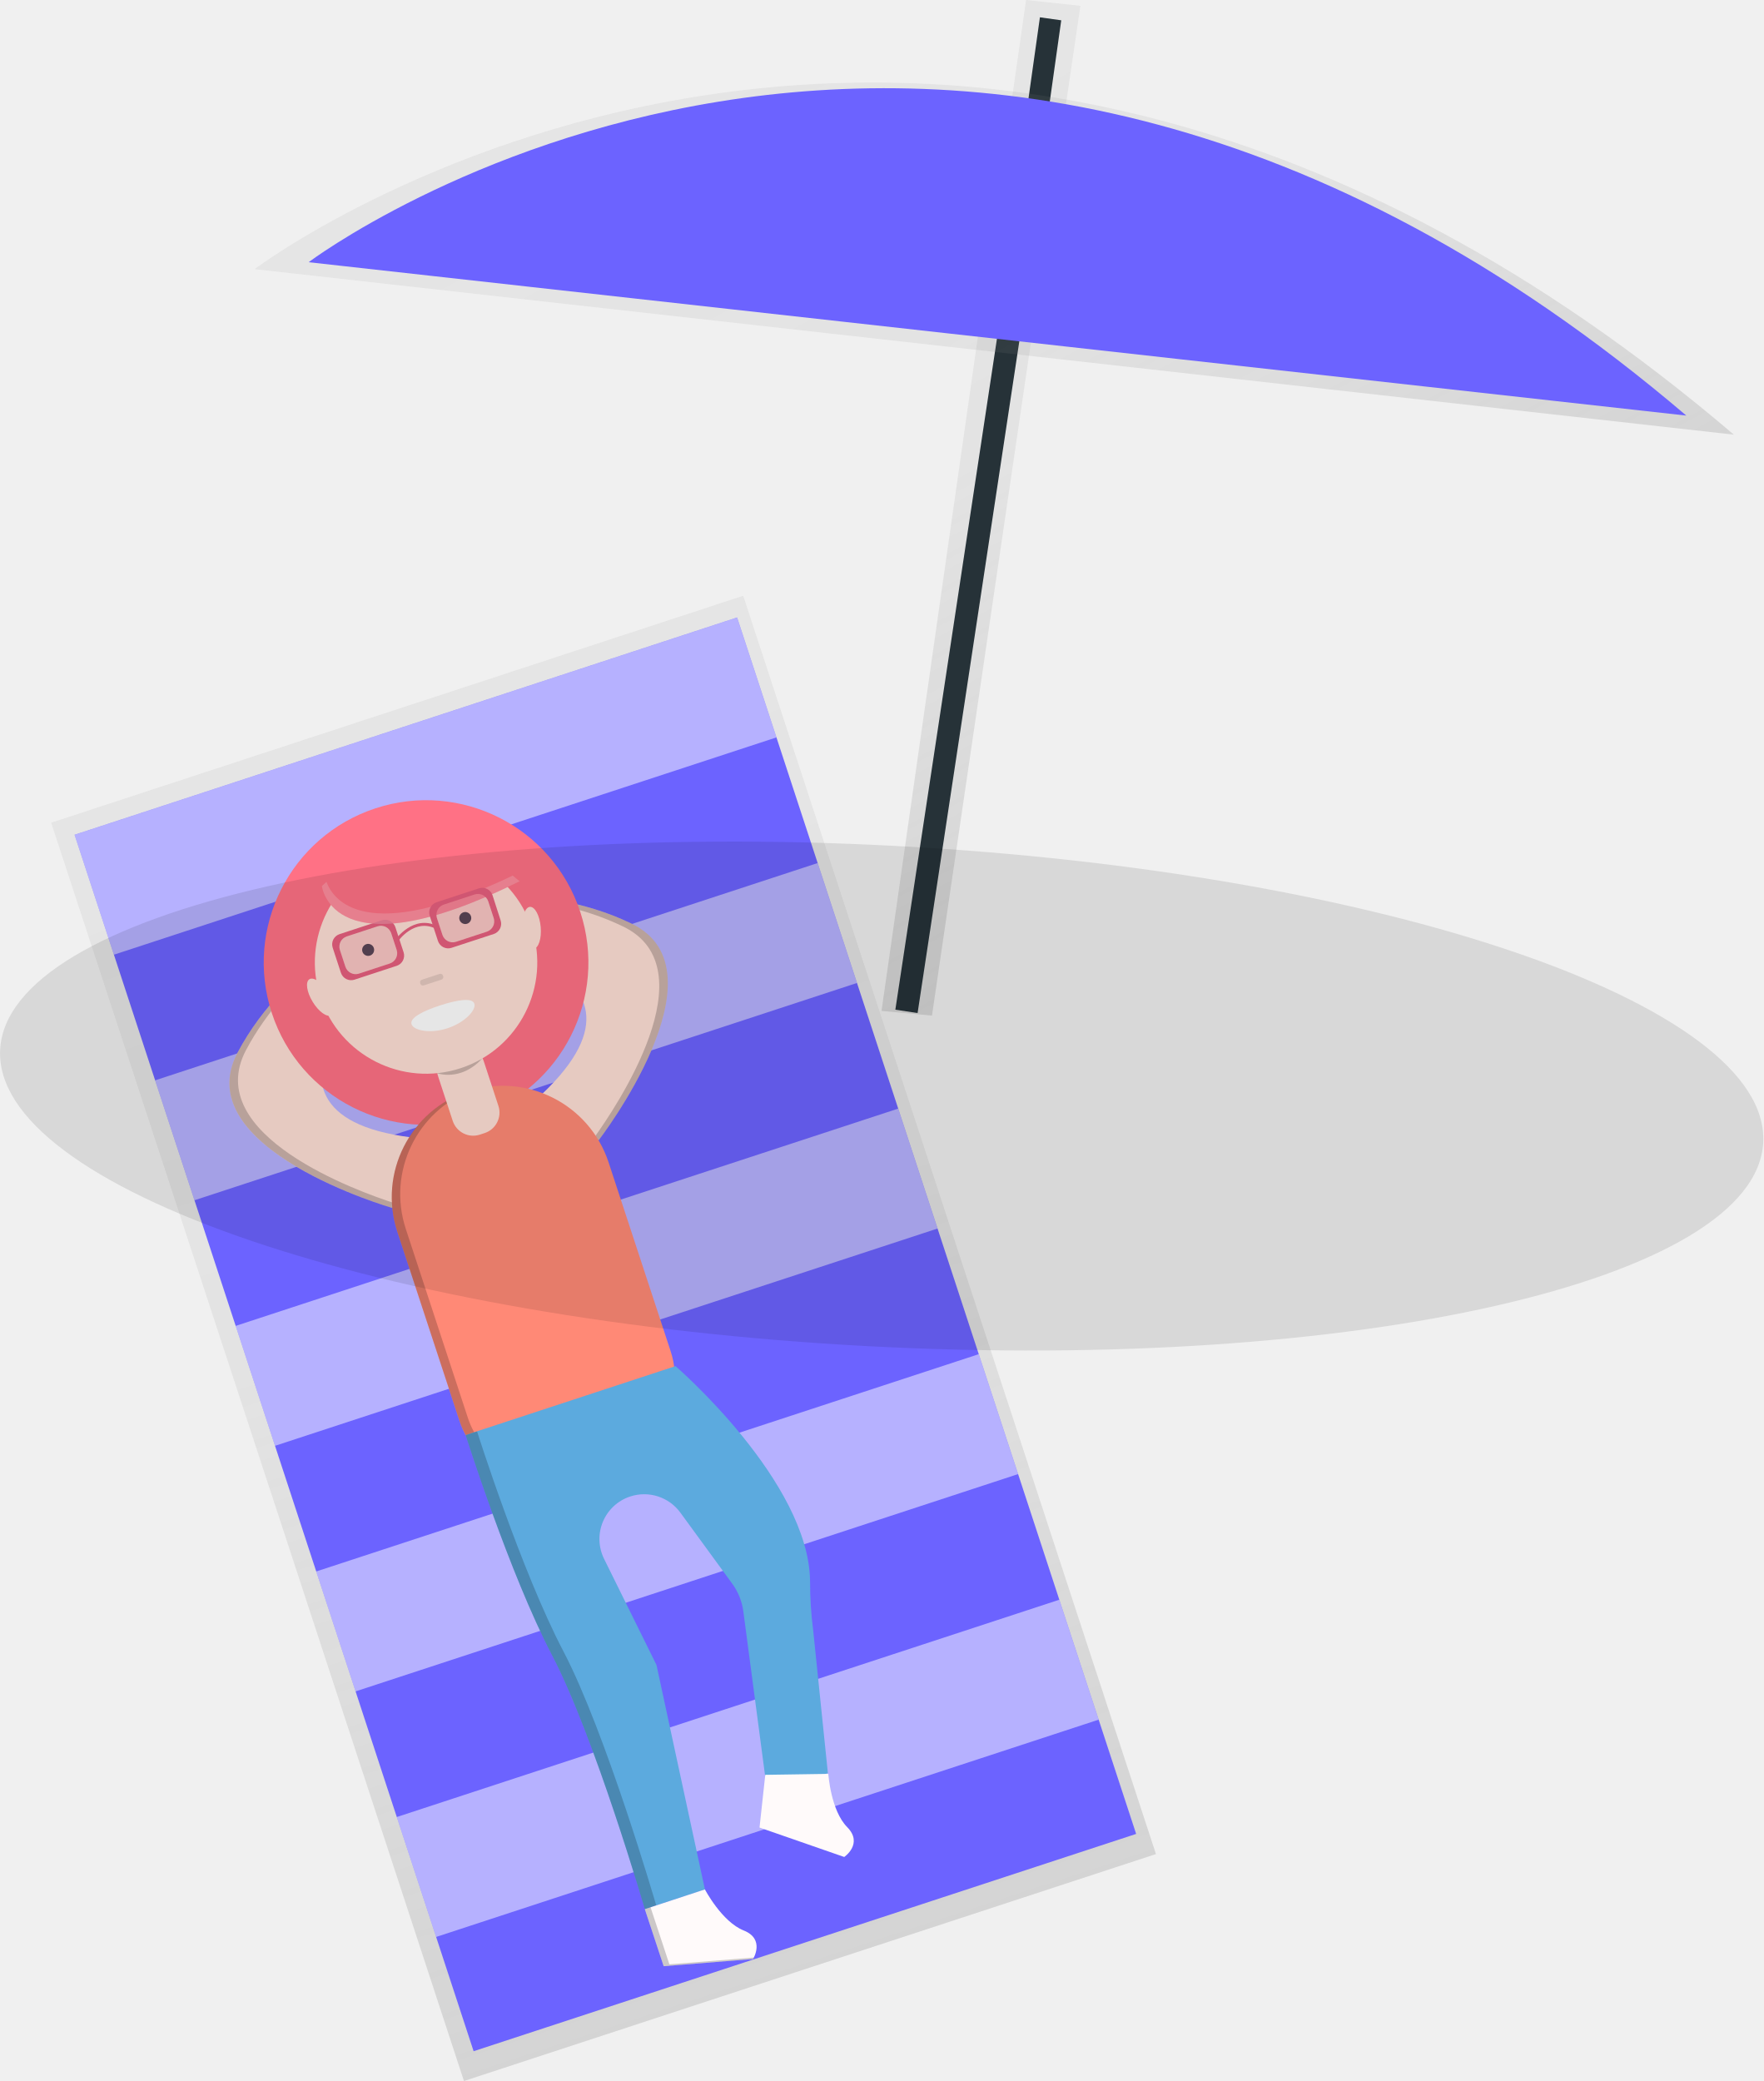
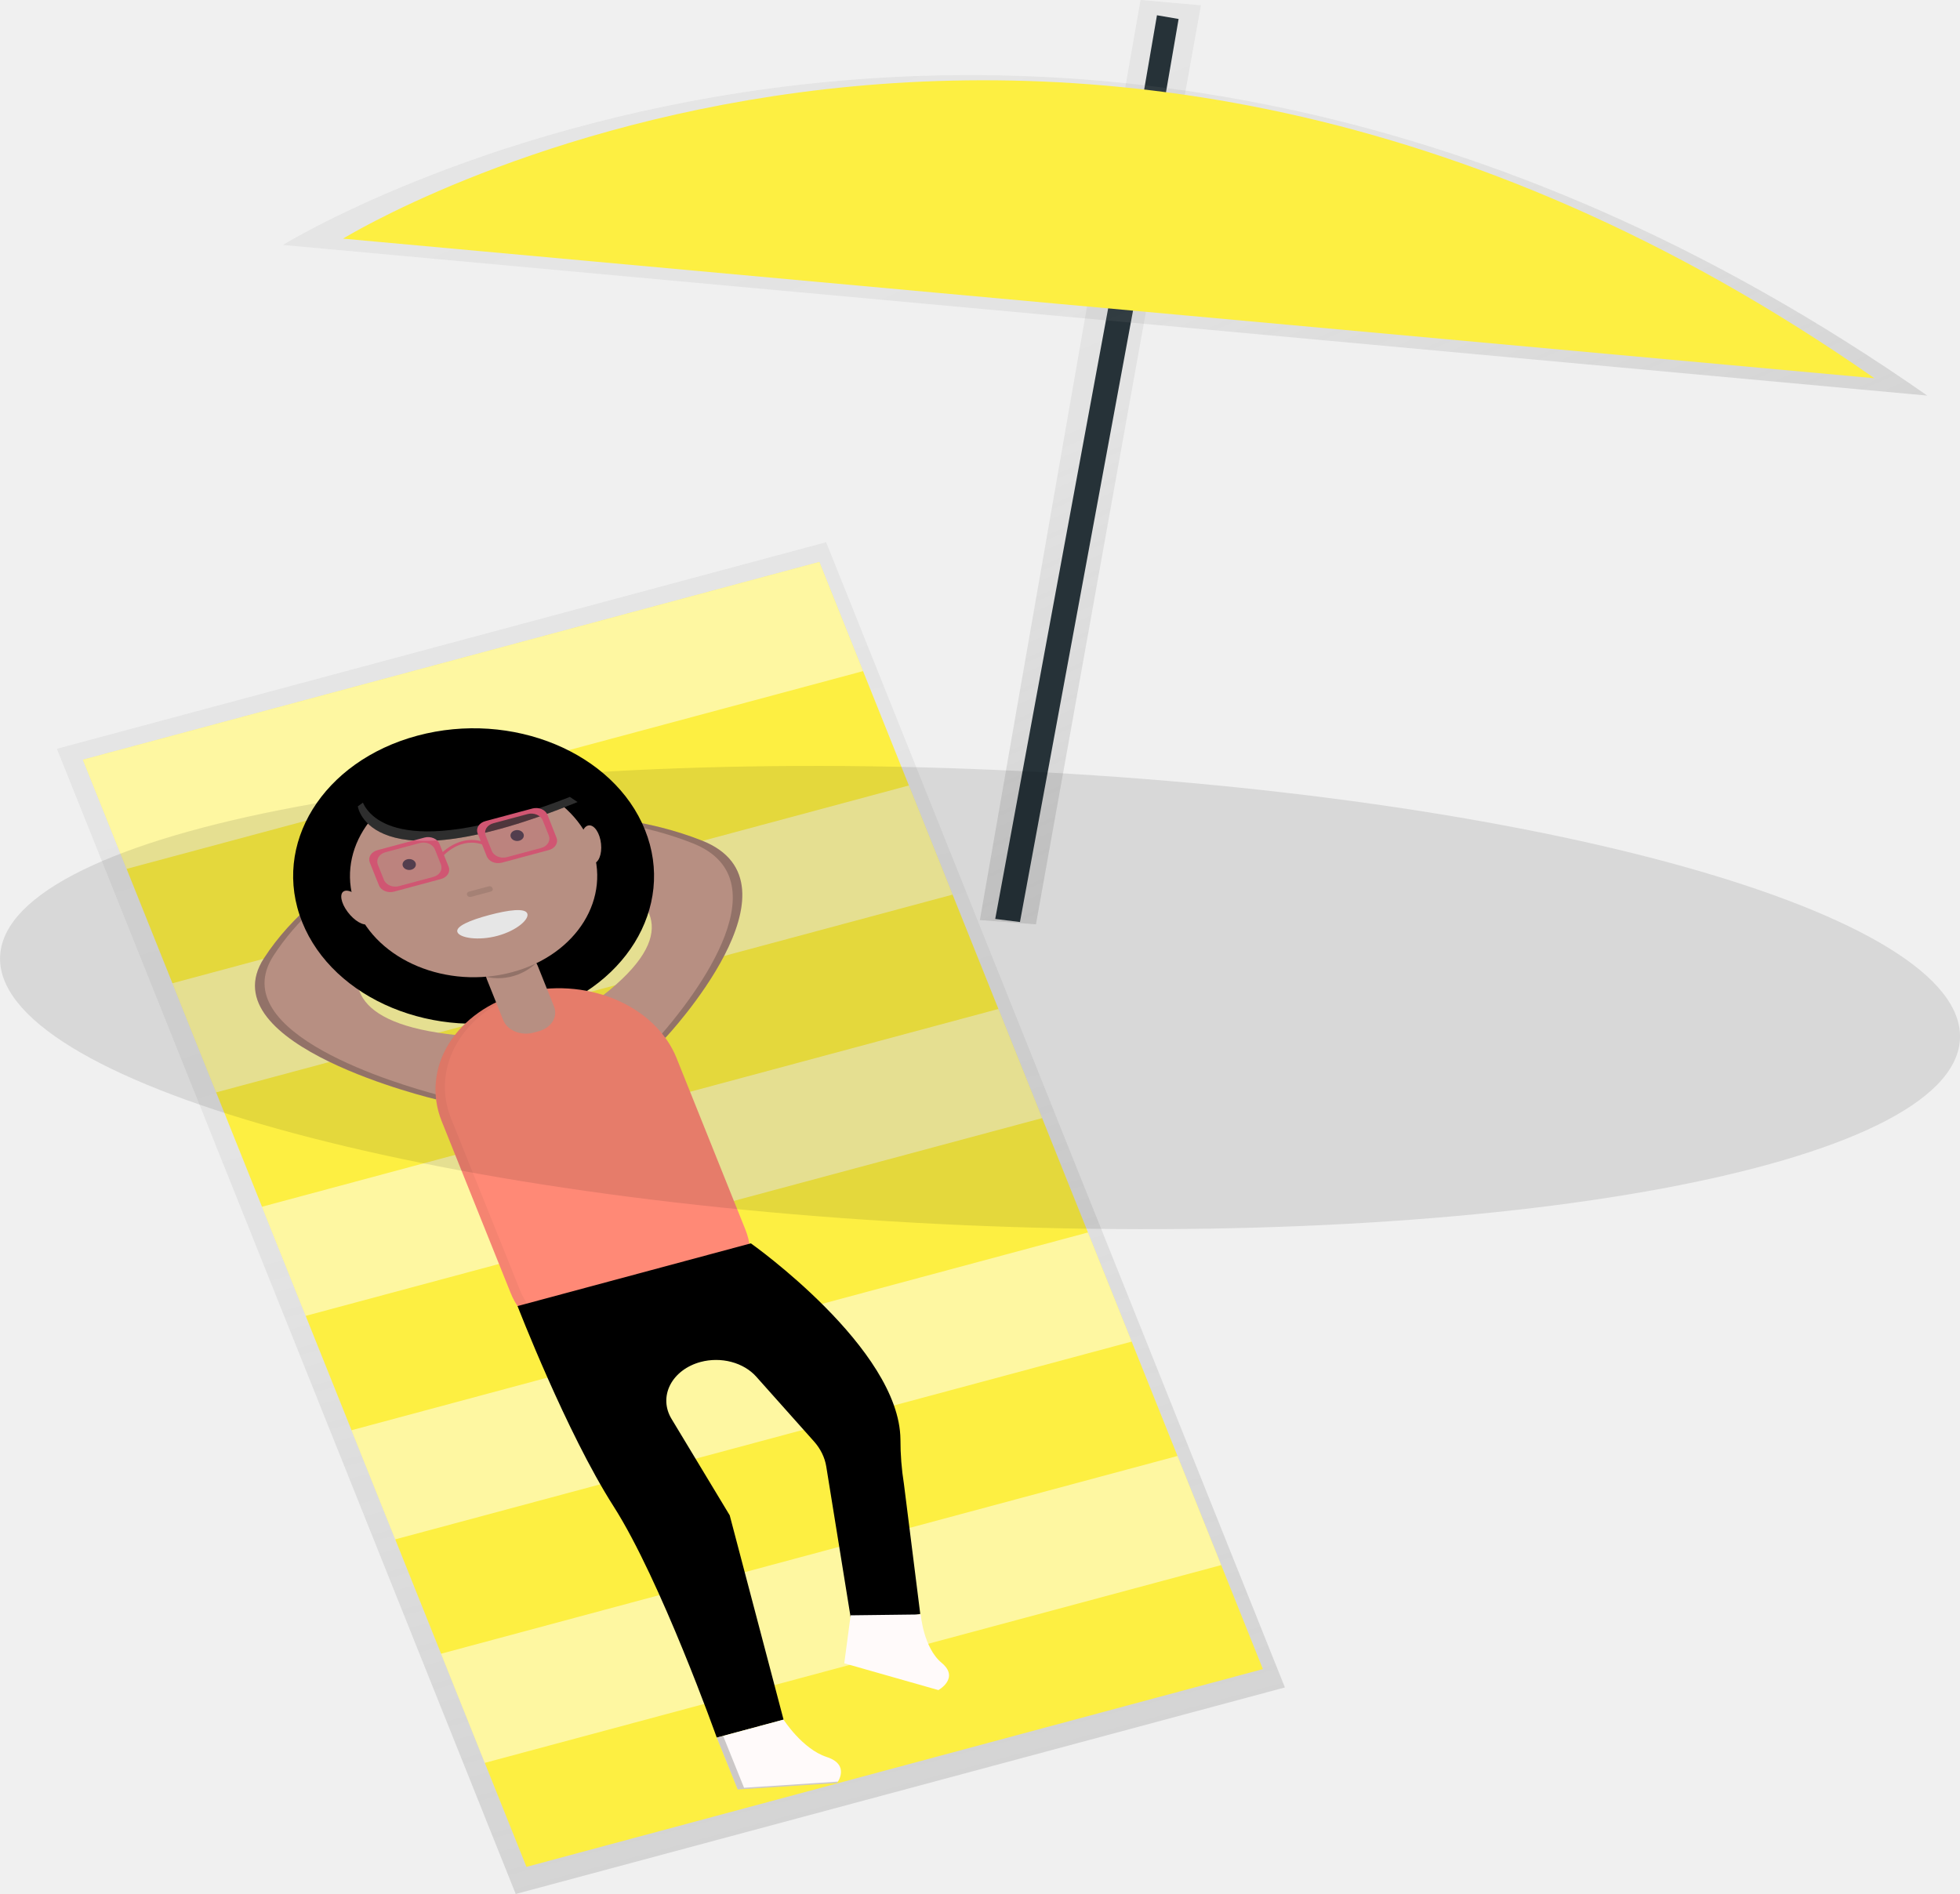
- <svg xmlns="http://www.w3.org/2000/svg" xmlns:xlink="http://www.w3.org/1999/xlink" data-name="Layer 1" width="655.21" height="773.33" viewBox="0 0 655.21 773.33">
+ <svg xmlns="http://www.w3.org/2000/svg" width="714" height="690" viewBox="0 0 714 690" fill="none">
+   <g clip-path="url(#clip0_303_32)">
+     <path d="M377.383 336.751L356.951 335.19L415.491 0L437.471 1.936L377.383 336.751Z" fill="url(#paint0_linear_303_32)" />
+     <path d="M415.403 48.973L362.549 334.785L371.557 335.902L424.411 50.09L415.403 48.973Z" fill="#263238" />
+     <path d="M417.758 50.662L425.408 6.237" stroke="#263238" stroke-width="8" stroke-miterlimit="10" />
+     <path d="M702.068 144.115C379.181 -81.4 103.099 89.233 103.099 89.233L702.068 144.115Z" fill="url(#paint1_linear_303_32)" />
+     <path d="M682.834 137.798C382.2 -72.031 124.97 86.94 124.97 86.94L682.834 137.798Z" fill="#FDEF42" />
+     <path d="M20.738 272.786L37.214 313.919L54.475 357.014L70.952 398.147L88.213 441.242L104.69 482.375L121.962 525.47L138.439 566.602L155.7 609.698L172.177 650.83L187.869 690.009L468.07 614.757L452.378 575.578L435.902 534.446L418.64 491.35L402.164 450.218L384.892 407.123L368.415 365.99L351.154 322.904L334.677 281.762L317.416 238.676L300.939 197.543L20.738 272.786Z" fill="url(#paint2_linear_303_32)" />
+     <path d="M298.471 204.732L30.197 276.782L191.779 680.124L460.053 608.074L298.471 204.732Z" fill="#FDEF42" />
+     <path opacity="0.5" d="M298.468 204.738L30.194 276.788L46.123 316.55L314.397 244.5L298.468 204.738Z" fill="white" />
+     <path opacity="0.5" d="M331.086 286.161L62.812 358.211L78.741 397.973L347.015 325.923L331.086 286.161Z" fill="white" />
+     <path opacity="0.5" d="M363.7 367.581L95.426 439.631L111.355 479.393L379.629 407.343L363.7 367.581Z" fill="white" />
+     <path opacity="0.5" d="M396.318 449.004L128.044 521.054L143.973 560.816L412.247 488.766L396.318 449.004Z" fill="white" />
+     <path opacity="0.5" d="M428.936 530.427L160.662 602.476L176.591 642.238L444.865 570.189L428.936 530.427Z" fill="white" />
+     <path d="M242.41 378.08C242.41 378.08 295.283 321.869 255.726 306.245C216.169 290.622 174.945 299.625 174.945 299.625L179.118 310.037C179.118 310.037 279.896 318.63 216.507 365.009L242.41 378.08Z" fill="#CB9E90" />
+     <path d="M158.839 400.52C158.839 400.52 75.562 380.891 96.147 349.1C116.732 317.309 156.496 304.595 156.496 304.595L160.669 315.007C160.669 315.007 85.685 370.799 170.313 377.464L158.839 400.52Z" fill="#CB9E90" />
+     <path opacity="0.2" d="M99.623 348.172C116.601 321.985 146.579 308.726 156.561 304.88L156.452 304.595C156.452 304.595 116.742 317.354 96.157 349.1C75.573 380.846 158.849 400.52 158.849 400.52L159.645 398.914C145.598 395.202 81.304 376.492 99.623 348.172Z" fill="black" />
+     <path opacity="0.2" d="M252.261 307.182C219.634 294.316 185.886 298.171 175.065 299.91L174.956 299.625C174.956 299.625 216.191 290.649 255.737 306.245C295.283 321.842 242.421 378.08 242.421 378.08L240.612 377.188C249.264 367.311 287.546 321.092 252.261 307.182Z" fill="black" />
+     <path d="M193.008 370.277C227.497 361.014 246.285 330.613 234.973 302.374C223.66 274.135 186.53 258.752 152.041 268.015C117.552 277.277 98.764 307.678 110.077 335.917C121.39 364.156 158.519 379.539 193.008 370.277Z" fill="black" />
+     <path d="M235.109 475.379C211.571 481.696 193.547 490.039 185.918 470.811L160.855 408.354C157.169 399.063 158.123 388.955 163.509 380.238C168.896 371.522 178.276 364.904 189.602 361.832V361.832C200.949 358.814 213.294 359.596 223.94 364.006C234.586 368.416 242.668 376.096 246.42 385.37L271.484 447.827C279.166 467.055 258.636 469.027 235.109 475.379Z" fill="#FF8976" />
+     <g opacity="0.2">
+       <path opacity="0.2" d="M238.574 474.442L236.841 474.915C242.65 473.399 248.229 472.105 253.187 470.722C248.632 471.908 243.674 473.077 238.574 474.442Z" fill="black" />
+       <path opacity="0.2" d="M189.34 469.838L164.276 407.381C160.682 398.326 161.493 388.485 166.539 379.907C171.585 371.329 180.479 364.676 191.367 361.333C190.779 361.466 190.201 361.609 189.613 361.761C178.285 364.831 168.902 371.448 163.513 380.165C158.125 388.882 157.169 398.99 160.855 408.282L185.918 470.74C191.966 485.828 204.302 483.981 220.681 479.439C205.991 483.302 194.952 483.847 189.34 469.838Z" fill="black" />
+     </g>
+     <path d="M273.532 452.966C273.532 452.966 327.714 491.261 328.019 524.435C328.007 529.862 328.433 535.284 329.294 540.665L335.233 587.954L310.572 593.53L300.994 534.268C300.455 530.95 298.908 527.796 296.493 525.095L275.494 501.54C273.236 499.008 270.056 497.126 266.411 496.164C262.766 495.202 258.842 495.21 255.203 496.186V496.186C252.735 496.85 250.47 497.939 248.561 499.382C246.652 500.824 245.143 502.586 244.138 504.547C243.133 506.508 242.654 508.623 242.733 510.749C242.813 512.875 243.45 514.962 244.6 516.869L265.828 552.059L285.443 626.499L261.11 633.03C261.11 633.03 240.666 575.596 223.503 548.749C206.34 521.901 188.534 475.817 188.534 475.817L273.532 452.966Z" fill="black" />
+     <path d="M184.877 347.289L182.941 347.809C178.366 349.038 175.873 353.07 177.374 356.816L183.318 371.653C184.818 375.399 189.744 377.439 194.318 376.21L196.255 375.69C200.83 374.462 203.322 370.429 201.821 366.683L195.878 351.847C194.377 348.101 189.452 346.06 184.877 347.289Z" fill="#CB9E90" />
+     <path opacity="0.2" d="M176.972 355.845C176.972 355.845 186.55 358.754 195.235 350.991Z" fill="black" />
+     <path d="M186.559 354.177C210.188 347.831 223.06 327.002 215.31 307.655C207.559 288.308 182.121 277.768 158.491 284.115C134.862 290.461 121.99 311.289 129.74 330.636C137.491 349.983 162.929 360.523 186.559 354.177Z" fill="#CB9E90" />
+     <path d="M130.342 293.781C130.342 293.781 134.407 323.1 210.405 292.201L182.42 273.464L155.079 275.561L130.342 293.781Z" fill="black" />
+     <path d="M192.075 332.781C192.914 334.869 188.272 339.026 181.254 340.927C174.237 342.827 167.48 341.703 166.641 339.606C165.802 337.51 171.196 335.234 178.225 333.361C185.254 331.487 191.236 330.729 192.075 332.781Z" fill="white" />
+     <path opacity="0.1" d="M178.006 322.919L170.83 324.846C170.259 325 169.947 325.504 170.135 325.972L170.213 326.167C170.4 326.635 171.016 326.89 171.588 326.737L178.763 324.809C179.335 324.656 179.647 324.152 179.459 323.684L179.381 323.488C179.194 323.02 178.578 322.765 178.006 322.919Z" fill="black" />
+     <path d="M149.828 316.844C151.103 316.501 151.798 315.377 151.38 314.333C150.962 313.289 149.589 312.72 148.313 313.063C147.038 313.405 146.343 314.529 146.762 315.573C147.18 316.618 148.553 317.186 149.828 316.844Z" fill="#383F4D" />
+     <path d="M189.152 306.283C190.427 305.941 191.122 304.817 190.703 303.773C190.285 302.729 188.912 302.16 187.637 302.502C186.362 302.845 185.667 303.969 186.085 305.013C186.504 306.057 187.876 306.626 189.152 306.283Z" fill="#383F4D" />
+     <path d="M134.701 314.195L138.047 322.556C138.406 323.446 139.179 324.185 140.199 324.612C141.219 325.04 142.403 325.122 143.495 324.84L160.648 320.236C161.735 319.941 162.638 319.308 163.16 318.474C163.682 317.639 163.782 316.669 163.437 315.774L160.092 307.414C159.732 306.524 158.959 305.785 157.94 305.357C156.92 304.93 155.736 304.848 154.643 305.13L137.491 309.734C136.403 310.028 135.501 310.661 134.979 311.496C134.457 312.331 134.357 313.301 134.701 314.195V314.195ZM157.847 319.477L145.315 322.841C144.223 323.123 143.038 323.041 142.019 322.614C140.999 322.186 140.226 321.448 139.867 320.557L137.622 314.945C137.277 314.05 137.377 313.081 137.899 312.246C138.421 311.411 139.324 310.778 140.411 310.483L152.943 307.12C154.036 306.838 155.22 306.92 156.24 307.347C157.259 307.774 158.032 308.513 158.392 309.404L160.637 315.016C160.98 315.913 160.877 316.885 160.351 317.72C159.824 318.555 158.917 319.187 157.825 319.477H157.847Z" fill="#E75F7E" />
+     <path opacity="0.2" d="M153.114 306.524L139.715 310.123C137.668 310.673 136.553 312.477 137.224 314.153L140.101 321.334C140.773 323.011 142.977 323.924 145.024 323.374L158.423 319.775C160.47 319.226 161.585 317.421 160.914 315.745L158.037 308.564C157.365 306.888 155.161 305.974 153.114 306.524Z" fill="#E75F7E" />
+     <path d="M161.16 312.116L160.07 311.599C160.135 311.518 167.448 303.087 177.059 307.066L176.514 307.958C167.938 304.389 161.389 311.813 161.16 312.116Z" fill="#E75F7E" />
+     <path d="M216.049 314.597C218.058 314.454 219.356 311.226 218.948 307.387C218.54 303.548 216.581 300.552 214.573 300.695C212.564 300.838 211.267 304.066 211.674 307.905C212.082 311.744 214.041 314.74 216.049 314.597Z" fill="#CB9E90" />
+     <path d="M134.169 336.594C135.891 335.735 135.302 332.371 132.853 329.08C130.405 325.789 127.024 323.818 125.302 324.676C123.58 325.535 124.169 328.899 126.618 332.19C129.066 335.481 132.447 337.453 134.169 336.594Z" fill="#CB9E90" />
+     <path opacity="0.2" d="M132.195 292.416L130.342 293.781C130.342 293.781 134.407 323.1 210.405 292.201L207.604 290.328C147.898 313.713 134.908 298.402 132.195 292.416Z" fill="white" />
+     <path d="M173.997 303.64L177.342 312C177.702 312.891 178.475 313.63 179.494 314.057C180.514 314.485 181.698 314.566 182.791 314.284L199.943 309.68C201.031 309.386 201.933 308.753 202.455 307.918C202.977 307.083 203.077 306.114 202.733 305.219L199.431 296.823C199.071 295.933 198.298 295.194 197.279 294.766C196.259 294.339 195.075 294.257 193.982 294.539L176.83 299.143C176.282 299.285 175.775 299.514 175.336 299.817C174.897 300.12 174.535 300.491 174.272 300.909C174.008 301.327 173.849 301.784 173.801 302.252C173.754 302.721 173.82 303.192 173.997 303.64V303.64ZM197.142 308.922L184.611 312.286C183.518 312.568 182.334 312.486 181.314 312.059C180.294 311.631 179.521 310.892 179.162 310.002L176.917 304.389C176.573 303.495 176.673 302.525 177.195 301.69C177.717 300.856 178.619 300.223 179.707 299.928L192.239 296.564C193.331 296.283 194.515 296.364 195.535 296.792C196.555 297.219 197.328 297.958 197.687 298.849L199.932 304.461C200.276 305.357 200.175 306.327 199.65 307.162C199.126 307.997 198.221 308.63 197.132 308.922H197.142Z" fill="#E75F7E" />
+     <path opacity="0.2" d="M192.438 295.964L179.039 299.562C176.992 300.112 175.877 301.917 176.548 303.593L179.425 310.774C180.096 312.45 182.3 313.363 184.348 312.813L197.746 309.215C199.794 308.665 200.909 306.861 200.237 305.184L197.361 298.003C196.689 296.327 194.485 295.414 192.438 295.964Z" fill="#E75F7E" />
+     <g opacity="0.2">
+       <path opacity="0.2" d="M228.145 547.544C210.982 520.696 193.176 474.612 193.176 474.612L188.555 475.852C188.555 475.852 206.362 521.928 223.525 548.784C240.688 575.641 261.109 633.03 261.109 633.03L265.73 631.79C265.73 631.79 245.297 574.356 228.145 547.544Z" fill="black" />
+     </g>
+     <path d="M261.109 633.03L268.737 651.937L304.927 649.554C304.927 649.554 309.973 642.961 301.135 640.088C292.297 637.215 285.432 626.472 285.432 626.472L261.109 633.03Z" fill="#FFFAFA" />
+     <path d="M309.875 588.48L307.554 605.959L341.847 615.721C341.847 615.721 349.704 611.349 343.035 605.808C336.366 600.267 335.407 588.168 335.407 588.168L309.875 588.48Z" fill="#FFFAFA" />
+     <path opacity="0.2" d="M263.431 632.414L261.12 633.039L268.738 651.937L304.927 649.554C304.927 649.554 305.069 649.376 305.254 649.064L271.048 651.312L263.431 632.414Z" fill="black" />
+     <path opacity="0.1" d="M713.969 378.838C716.921 333.03 559.499 288.991 362.358 280.475C165.216 271.959 3.009 302.191 0.057 347.999C-2.894 393.808 154.527 437.847 351.669 446.363C548.81 454.878 711.017 424.647 713.969 378.838Z" fill="black" />
+   </g>
  <defs>
-     <linearGradient id="33e7054d-00bd-45f9-a6f1-f82c47d3320a-684" x1="632.2" y1="425.85" x2="632.2" y2="110.31" gradientTransform="matrix(0.88, -0.47, 0.47, 0.88, -319.42, 252.77)" gradientUnits="userSpaceOnUse">
-       <stop offset="0" stop-color="gray" stop-opacity="0.25" />
-       <stop offset="0.54" stop-color="gray" stop-opacity="0.12" />
-       <stop offset="1" stop-color="gray" stop-opacity="0.1" />
+     <linearGradient id="paint0_linear_303_32" x1="476.282" y1="294.784" x2="359.387" y2="27.475" gradientUnits="userSpaceOnUse">
+       <stop stop-color="#808080" stop-opacity="0.25" />
+       <stop offset="0.54" stop-color="#808080" stop-opacity="0.12" />
+       <stop offset="1" stop-color="#808080" stop-opacity="0.1" />
    </linearGradient>
-     <linearGradient id="b6cfe92d-c41f-4e64-8195-7c698e819d96-685" x1="664.16" y1="377.34" x2="664.16" y2="60.09" gradientTransform="matrix(0.88, -0.47, 0.47, 0.88, -47.02, 316.11)" xlink:href="#33e7054d-00bd-45f9-a6f1-f82c47d3320a-684" />
-     <linearGradient id="b5361056-ea40-4102-ac4c-52b758be124c-686" x1="493.33" y1="829.29" x2="493.33" y2="337.18" gradientTransform="translate(-426.25 96.93) rotate(-18.16)" xlink:href="#33e7054d-00bd-45f9-a6f1-f82c47d3320a-684" />
+     <linearGradient id="paint1_linear_303_32" x1="482.096" y1="243.301" x2="364.568" y2="-25.456" gradientUnits="userSpaceOnUse">
+       <stop stop-color="#808080" stop-opacity="0.25" />
+       <stop offset="0.54" stop-color="#808080" stop-opacity="0.12" />
+       <stop offset="1" stop-color="#808080" stop-opacity="0.1" />
+     </linearGradient>
+     <linearGradient id="paint2_linear_303_32" x1="327.979" y1="652.37" x2="212.223" y2="221.359" gradientUnits="userSpaceOnUse">
+       <stop stop-color="#808080" stop-opacity="0.25" />
+       <stop offset="0.54" stop-color="#808080" stop-opacity="0.12" />
+       <stop offset="1" stop-color="#808080" stop-opacity="0.1" />
+     </linearGradient>
+     <clipPath id="clip0_303_32">
+       <rect width="714" height="690" fill="white" />
+     </clipPath>
  </defs>
-   <polygon points="346.31 377.42 327.56 375.67 381.28 0 401.45 2.17 346.31 377.42" fill="url(#33e7054d-00bd-45f9-a6f1-f82c47d3320a-684)" />
-   <rect x="471.48" y="274.82" width="323.98" height="8.36" transform="translate(-9.61 800.24) rotate(-81.39)" fill="#263238" />
-   <line x1="383.36" y1="56.78" x2="390.38" y2="6.99" fill="none" stroke="#263238" stroke-miterlimit="10" stroke-width="8" />
-   <path d="M916.65,224.85C620.35-27.9,367,163.34,367,163.34Z" transform="translate(-272.39 -63.33)" fill="url(#b6cfe92d-c41f-4e64-8195-7c698e819d96-685)" />
-   <path d="M899,217.77c-275.88-235.17-511.93-57-511.93-57Z" transform="translate(-272.39 -63.33)" fill="#6c63ff" />
-   <polygon points="19.03 305.73 34.15 351.83 49.99 400.13 65.11 446.23 80.95 494.53 96.07 540.63 111.92 588.93 127.04 635.03 142.88 683.33 158 729.43 172.4 773.34 429.53 689 415.13 645.09 400.01 598.99 384.17 550.69 369.05 504.59 353.2 456.29 338.08 410.19 322.24 361.9 307.12 315.79 291.28 267.5 276.16 221.4 19.03 305.73" fill="url(#b5361056-ea40-4102-ac4c-52b758be124c-686)" />
-   <rect x="367.78" y="321.33" width="259.09" height="475.75" transform="translate(-421.9 119.51) rotate(-18.16)" fill="#6c63ff" />
-   <rect x="300.95" y="332.01" width="259.09" height="46.9" transform="translate(-361.73 88.54) rotate(-18.16)" fill="#fff" opacity="0.5" />
-   <rect x="330.88" y="423.27" width="259.09" height="46.9" transform="translate(-388.68 102.41) rotate(-18.16)" fill="#fff" opacity="0.5" />
-   <rect x="360.82" y="514.52" width="259.09" height="46.9" transform="translate(-415.64 116.29) rotate(-18.16)" fill="#fff" opacity="0.5" />
-   <rect x="390.75" y="605.78" width="259.09" height="46.9" transform="translate(-442.59 130.16) rotate(-18.16)" fill="#fff" opacity="0.5" />
-   <rect x="420.68" y="697.04" width="259.09" height="46.9" transform="translate(-469.54 144.03) rotate(-18.16)" fill="#fff" opacity="0.5" />
-   <path d="M494.84,487.07s48.52-63,12.22-80.51-74.13-7.42-74.13-7.42l3.83,11.67s92.48,9.63,34.31,61.61Z" transform="translate(-272.39 -63.33)" fill="#ffe0d6" />
-   <path d="M418.15,512.22s-76.42-22-57.53-57.63S416,404.71,416,404.71l3.83,11.67s-68.81,62.53,8.85,70Z" transform="translate(-272.39 -63.33)" fill="#ffe0d6" />
-   <path d="M363.81,453.55c15.58-29.35,43.09-44.21,52.25-48.52l-.1-.32s-36.44,14.3-55.33,49.88,57.53,57.63,57.53,57.63l.73-1.8C406,506.26,347,485.29,363.81,453.55Z" transform="translate(-272.39 -63.33)" opacity="0.2" />
-   <path d="M503.88,407.61c-29.94-14.42-60.91-10.1-70.84-8.15l-.1-.32s37.84-10.06,74.13,7.42-12.22,80.51-12.22,80.51l-1.66-1C501.13,475,536.26,423.2,503.88,407.61Z" transform="translate(-272.39 -63.33)" opacity="0.2" />
-   <circle cx="430.71" cy="421.03" r="60.31" transform="translate(-382.16 91.87) rotate(-18.16)" fill="#ff7185" />
-   <path d="M488.14,596.12h0C466.54,603.2,450,612.55,443,591l-23-70a41.44,41.44,0,0,1,26.38-52.14h0a41.44,41.44,0,0,1,52.14,26.38l23,70C528.57,586.79,509.73,589,488.14,596.12Z" transform="translate(-272.39 -63.33)" fill="#ff8976" />
-   <g opacity="0.2">
-     <path d="M491.32,595.07h0l-1.59.53c5.33-1.7,10.45-3.15,15-4.7C500.55,592.23,496,593.54,491.32,595.07Z" transform="translate(-272.39 -63.33)" />
-     <path d="M446.14,589.91l-23-70A41.44,41.44,0,0,1,448,468.3c-.54.15-1.07.31-1.61.48h0A41.44,41.44,0,0,0,420,520.92l23,70c5.55,16.91,16.87,14.84,31.9,9.75C461.42,605,451.29,605.61,446.14,589.91Z" transform="translate(-272.39 -63.33)" />
-   </g>
-   <path d="M523.4,571s49.72,42.92,50,80.1a138.3,138.3,0,0,0,1.17,18.19l5.45,53-22.63,6.25-8.79-66.42a22.39,22.39,0,0,0-4.13-10.28L525.2,625.44a16.64,16.64,0,0,0-18.62-6h0a16.64,16.64,0,0,0-9.73,23.18l19.48,39.44,18,83.43L512,772.81s-18.76-64.37-34.51-94.46-32.09-81.74-32.09-81.74Z" transform="translate(-272.39 -63.33)" fill="#5caade" />
-   <rect x="437.44" y="452.03" width="17.87" height="33.5" rx="8" ry="8" transform="translate(-396.26 99.13) rotate(-18.16)" fill="#ffe0d6" />
-   <path d="M434.79,462.15s8.79,3.26,16.76-5.44" transform="translate(-272.39 -63.33)" opacity="0.2" />
-   <circle cx="430.71" cy="421.03" r="41.32" transform="translate(-382.16 91.87) rotate(-18.16)" fill="#ffe0d6" />
-   <path d="M392,392.59s3.73,32.86,73.47-1.77l-25.68-21-25.09,2.35Z" transform="translate(-272.39 -63.33)" fill="#ff7185" />
-   <path d="M448.65,436.3c.77,2.34-3.49,7-9.93,9.13s-12.64.87-13.41-1.48,4.18-4.9,10.63-7S447.88,434,448.65,436.3Z" transform="translate(-272.39 -63.33)" fill="#fff" />
-   <rect x="428.33" y="426.28" width="8.93" height="2.23" rx="1" ry="1" transform="translate(-384.04 92.84) rotate(-18.16)" opacity="0.1" />
-   <circle cx="409.19" cy="416.33" r="2.23" transform="translate(-381.77 84.93) rotate(-18.16)" fill="#383f4d" />
-   <circle cx="445.27" cy="404.5" r="2.23" transform="translate(-376.28 95.58) rotate(-18.16)" fill="#383f4d" />
-   <path d="M396,415.47l3.07,9.37a4,4,0,0,0,5,2.56l15.74-5.16a4,4,0,0,0,2.56-5l-3.07-9.37a4,4,0,0,0-5-2.56l-15.74,5.16A4,4,0,0,0,396,415.47Zm21.24,5.92-11.5,3.77a4,4,0,0,1-5-2.56l-2.06-6.29a4,4,0,0,1,2.56-5l11.5-3.77a4,4,0,0,1,5,2.56l2.06,6.29A4,4,0,0,1,417.22,421.39Z" transform="translate(-272.39 -63.33)" fill="#e75f7e" />
-   <rect x="399.14" y="408.51" width="20.1" height="15.63" rx="3.58" ry="3.58" transform="translate(-381.77 84.93) rotate(-18.16)" fill="#e75f7e" opacity="0.2" />
-   <path d="M420.28,413.14l-1-.58c.06-.09,6.77-9.54,15.59-5.08l-.5,1C426.5,404.48,420.49,412.8,420.28,413.14Z" transform="translate(-272.39 -63.33)" fill="#e75f7e" />
-   <ellipse cx="469.97" cy="408.15" rx="3.35" ry="7.82" transform="translate(-305.98 -21.1) rotate(-4.97)" fill="#ffe0d6" />
-   <ellipse cx="391.45" cy="433.9" rx="3.35" ry="7.82" transform="translate(-440.99 203.67) rotate(-31.35)" fill="#ffe0d6" />
-   <path d="M393.7,391.06,392,392.59s3.73,32.86,73.47-1.77l-2.57-2.1C408.11,414.93,396.19,397.77,393.7,391.06Z" transform="translate(-272.39 -63.33)" fill="#fff" opacity="0.2" />
-   <path d="M432.06,403.64l3.07,9.37a4,4,0,0,0,5,2.56l15.74-5.16a4,4,0,0,0,2.56-5L455.4,396a4,4,0,0,0-5-2.56l-15.74,5.16A4,4,0,0,0,432.06,403.64Zm21.24,5.92-11.5,3.77a4,4,0,0,1-5-2.56l-2.06-6.29a4,4,0,0,1,2.56-5l11.5-3.77a4,4,0,0,1,5,2.56l2.06,6.29A4,4,0,0,1,453.29,409.56Z" transform="translate(-272.39 -63.33)" fill="#e75f7e" />
-   <rect x="435.22" y="396.68" width="20.1" height="15.63" rx="3.58" ry="3.58" transform="translate(-376.28 95.58) rotate(-18.16)" fill="#e75f7e" opacity="0.2" />
-   <g opacity="0.2">
-     <path d="M481.75,677c-15.75-30.09-32.09-81.74-32.09-81.74l-4.24,1.39s16.34,51.64,32.09,81.74S512,772.81,512,772.81l4.24-1.39S497.49,707.05,481.75,677Z" transform="translate(-272.39 -63.33)" />
-   </g>
-   <path d="M512,772.81,519,794l33.21-2.67s4.63-7.39-3.48-10.61-14.41-15.26-14.41-15.26Z" transform="translate(-272.39 -63.33)" fill="snow" />
-   <path d="M556.75,722.88l-2.13,19.59,31.47,10.94s7.21-4.9,1.09-11.11-7-19.77-7-19.77Z" transform="translate(-272.39 -63.33)" fill="snow" />
-   <path d="M514.13,772.12l-2.12.7L519,794l33.21-2.67s.13-.2.3-.55l-31.39,2.52Z" transform="translate(-272.39 -63.33)" opacity="0.2" />
-   <ellipse cx="600" cy="470.63" rx="93.09" ry="328.02" transform="translate(-173.97 981.68) rotate(-86.98)" opacity="0.1" />
</svg>
